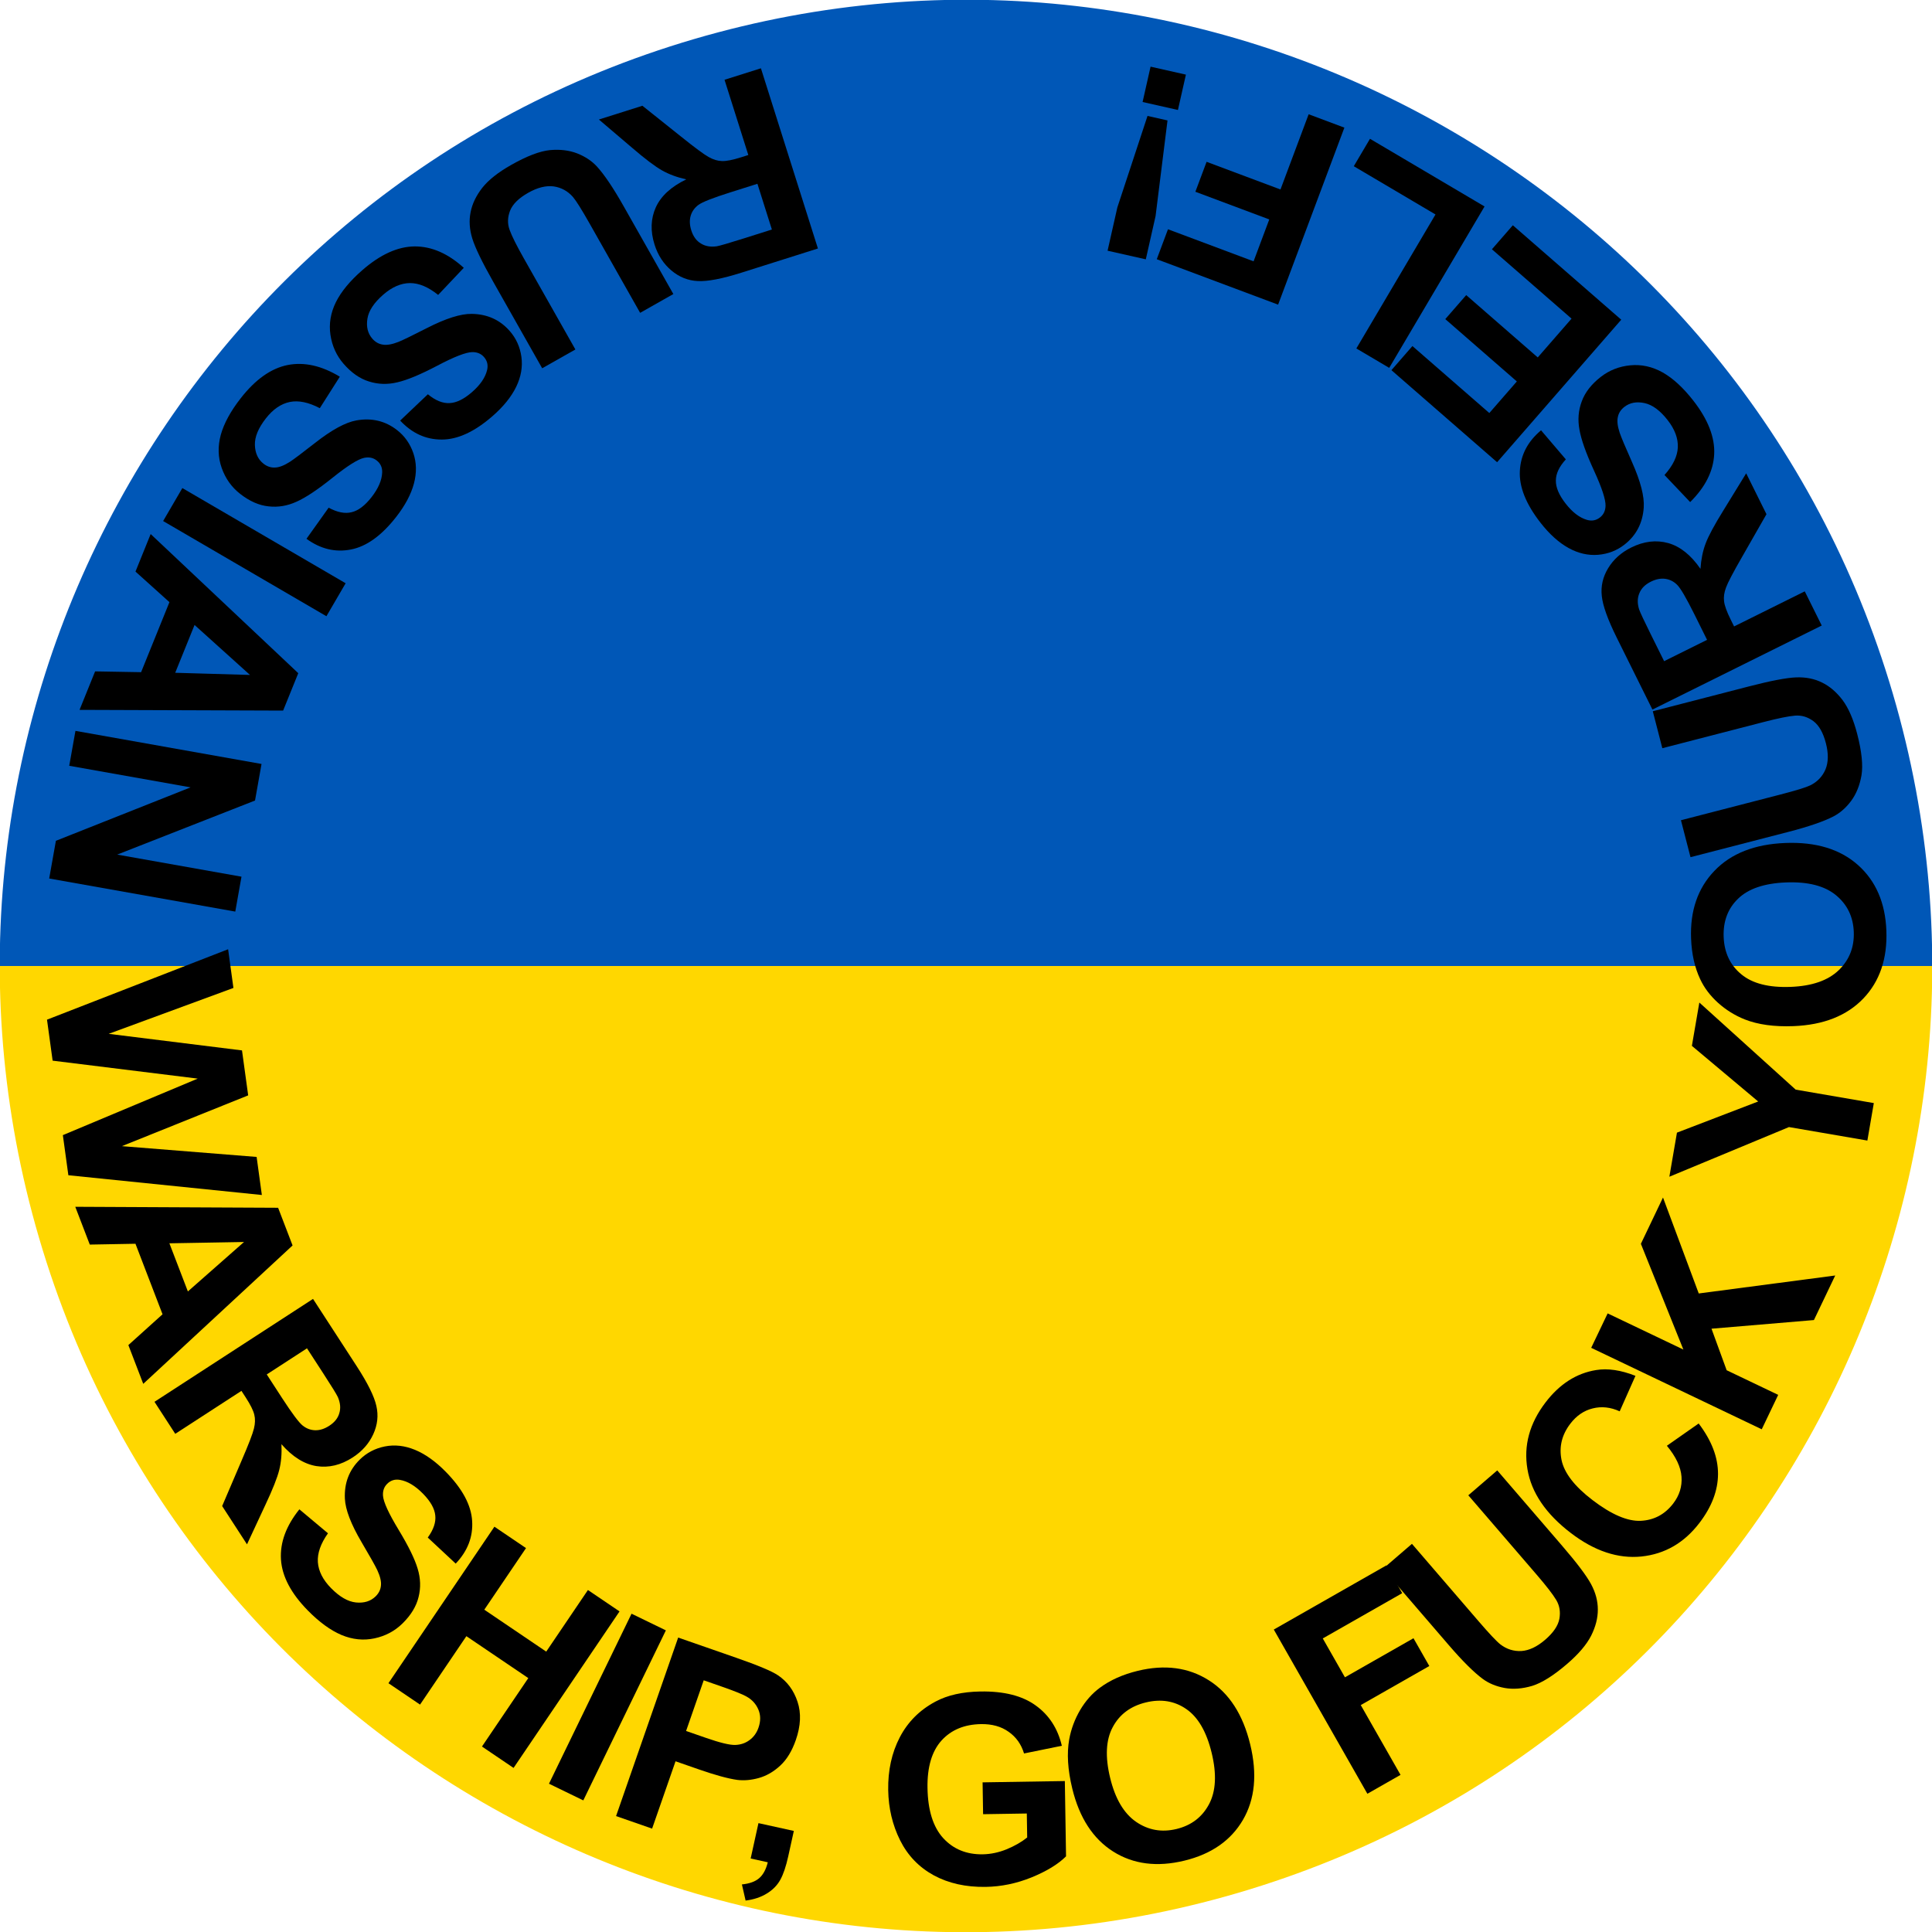
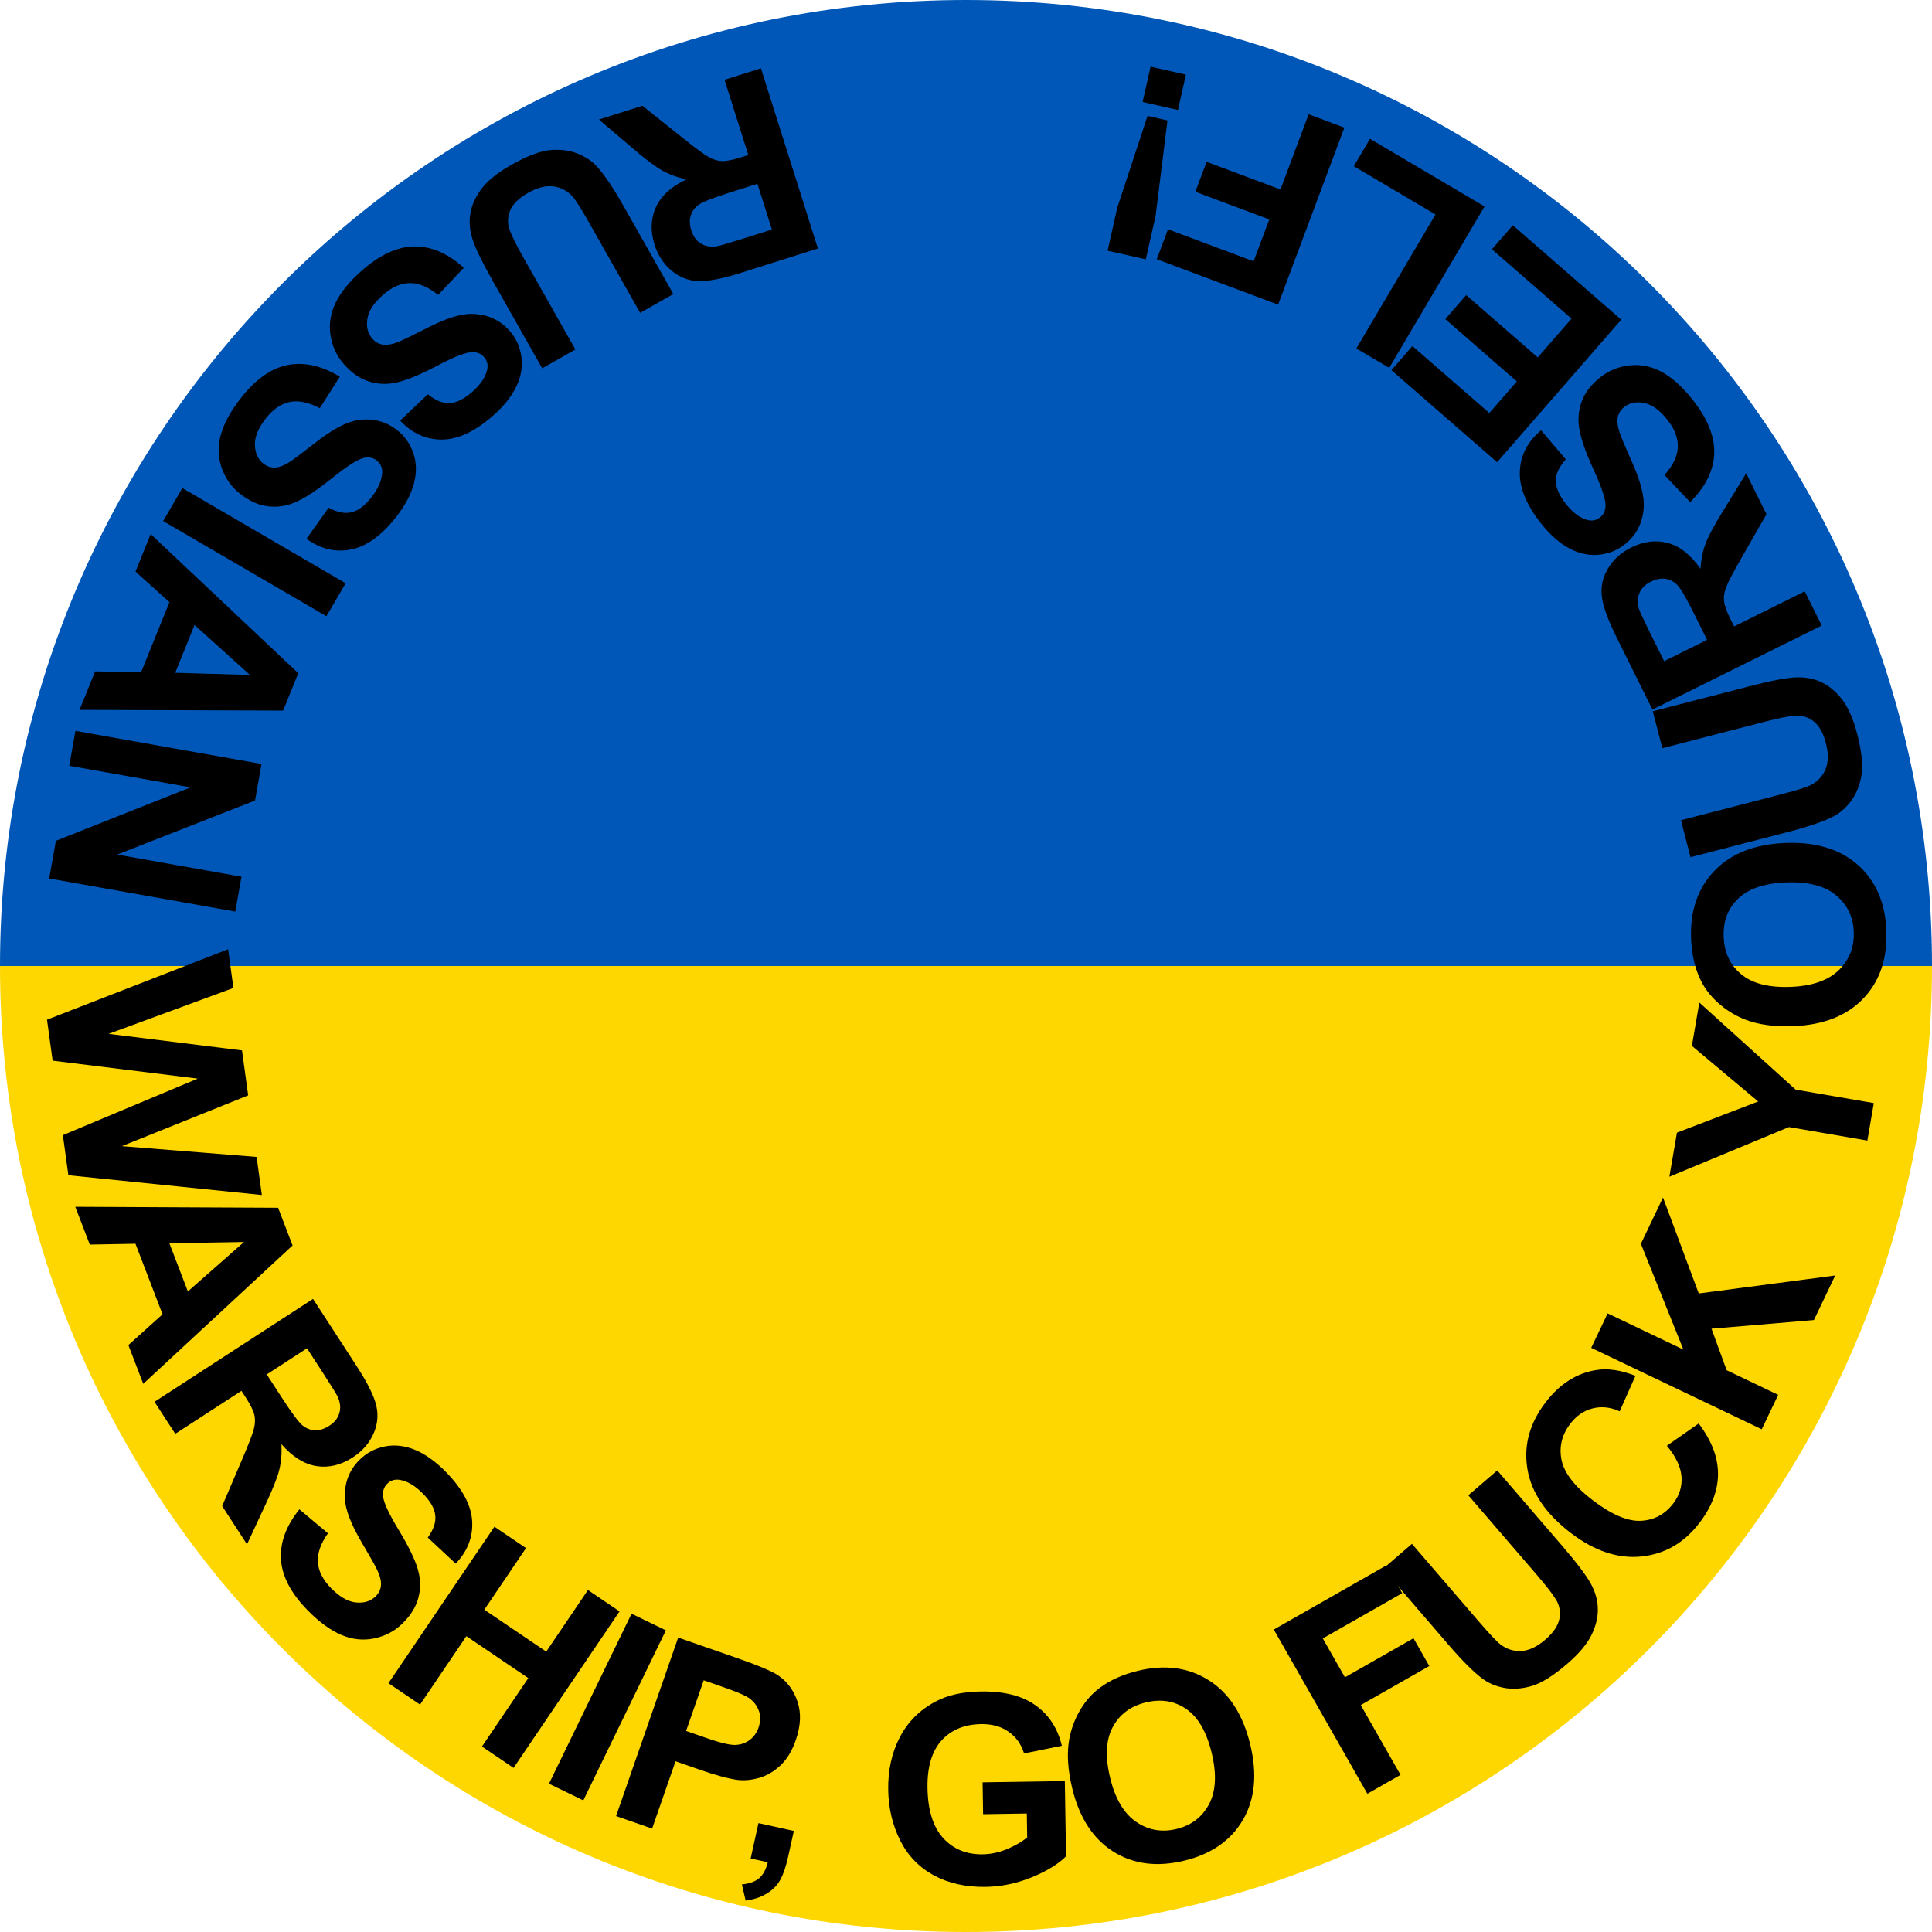
<svg xmlns="http://www.w3.org/2000/svg" width="400" height="400" version="1.1">
-   <defs>
-     <clipPath id="clipPath7591">
-       <path d="m215.45 8.108a200 300 90 0 0-203.29 248.26 200 300 90 0 0 372.39 135.52 200 300 90 0 0 203.29-248.26 200 300 90 0 0-372.39-135.52z" fill="#f00" fill-rule="evenodd" stroke-width="3.216" />
-     </clipPath>
-   </defs>
-   <g transform="scale(.66667 1)" clip-path="url(#clipPath7591)">
-     <path d="m0 0h600v200h-600z" fill="#0057b7" />
-     <path d="m0 200h600v200h-600z" fill="#ffd700" />
-   </g>
-   <path d="m161.63 13.915a190 190 0 0 0-147.72 224.45 190 190 0 0 0 224.45 147.72 190 190 0 0 0 147.72-224.45 190 190 0 0 0-224.45-147.72z" fill="none" stroke-width="2.495" />
-   <g aria-label="RUSSIAN WARSHIP, GO FUCK YOURSELF! ">
+   <path d="M0 200 A200 200 0 0 1 400 200z" fill="#0057b7" />
+   <path d="M400 200 A200 200 0 0 1 0 200z" fill="#ffd700" />
+   <g aria-label="RUSSIAN WARSHIP, GO FUCK YOURSELF!">
    <path d="m157.54 14.138 11.8 37.31-15.856 5.014q-5.981 1.891-9.001 1.727-3.037-0.131-5.479-2.187t-3.488-5.364q-1.328-4.199 0.271-7.729 1.607-3.504 6.294-5.77-2.894-0.653-5.011-1.859-2.143-1.198-6.217-4.697l-6.858-5.838 9.009-2.849 8.014 6.396q4.278 3.434 5.701 4.216 1.431 0.807 2.756 0.836 1.333 0.054 3.929-0.767l1.527-0.483-4.926-15.576zm-0.724 23.914-5.574 1.763q-5.421 1.714-6.625 2.599-1.204 0.885-1.613 2.246-0.409 1.361 0.122 3.041 0.596 1.883 1.976 2.707 1.363 0.857 3.292 0.583 0.956-0.163 5.537-1.611l5.879-1.859z" />
    <path d="m139.41 60.879-6.877 3.891-10.438-18.446q-2.485-4.391-3.476-5.547-1.625-1.841-3.997-2.185-2.382-0.308-5.263 1.322-2.927 1.656-3.744 3.683-0.803 2.049-0.119 3.963 0.684 1.913 2.971 5.955l10.661 18.841-6.877 3.891-10.122-17.888q-3.47-6.133-4.346-8.981-0.875-2.848-0.351-5.445 0.501-2.584 2.418-5.049 1.931-2.442 5.973-4.729 4.879-2.761 8.042-3.078 3.153-0.281 5.629 0.679 2.489 0.984 4.071 2.696 2.33 2.546 5.564 8.261z" />
    <path d="m96.023 55.448-5.309 5.61q-3.064-2.464-5.846-2.45-2.802 0.032-5.521 2.398-2.88 2.506-3.278 4.975-0.401 2.507 1.018 4.139 0.911 1.047 2.166 1.229 1.252 0.219 3.256-0.568 1.363-0.549 5.894-2.864 5.827-2.982 9.267-2.932 4.839 0.071 7.887 3.575 1.962 2.255 2.393 5.313 0.428 3.095-1.075 6.207-1.523 3.13-4.926 6.091-5.558 4.836-10.477 4.835-4.939 0.016-8.62-3.929l5.733-5.448q2.362 1.943 4.49 1.826 2.125-0.079 4.642-2.269 2.598-2.26 3.139-4.606 0.351-1.508-0.648-2.656-0.911-1.047-2.445-1.021-1.951 0.035-7.194 2.792-5.243 2.757-8.281 3.455-3.04 0.735-5.873-0.162-2.835-0.859-5.271-3.658-2.208-2.537-2.725-5.979t1.114-6.772q1.649-3.31 5.495-6.657 5.598-4.871 10.841-4.904 5.261-0.013 10.155 4.433z" />
    <path d="m70.354 77.993-4.143 6.519q-3.478-1.835-6.206-1.29-2.745 0.566-4.963 3.406-2.349 3.008-2.27 5.509 0.084 2.538 1.788 3.869 1.094 0.854 2.361 0.794 1.271-0.023 3.088-1.179 1.233-0.798 5.24-3.935 5.151-4.038 8.538-4.644 4.763-0.852 8.424 2.006 2.356 1.84 3.362 4.759 1.01 2.957 0.128 6.298-0.899 3.362-3.675 6.918-4.534 5.806-9.364 6.743-4.846 0.957-9.21-2.214l4.59-6.441q2.689 1.457 4.755 0.936 2.071-0.483 4.124-3.113 2.119-2.714 2.204-5.12 0.057-1.547-1.142-2.484-1.094-0.854-2.595-0.536-1.909 0.406-6.53 4.112-4.622 3.706-7.471 4.97-2.845 1.301-5.796 0.96-2.947-0.303-5.871-2.587-2.651-2.07-3.815-5.35-1.164-3.28-0.197-6.86 0.988-3.564 4.126-7.582 4.567-5.849 9.708-6.88 5.162-1.015 10.814 2.416z" />
    <path d="m37.754 101.05 33.807 19.708-3.979 6.826-33.807-19.708z" />
    <path d="m16.468 146.97 3.224-7.968 9.521 0.166 5.867-14.5-7.029-6.328 3.143-7.77 30.559 28.805-3.134 7.745zm19.808-7.679 15.483 0.448-11.479-10.345z" />
    <path d="m15.62 151.32 38.527 6.851-1.346 7.569-28.533 11.193 25.729 4.575-1.285 7.227-38.527-6.851 1.388-7.805 27.886-11.064-25.124-4.467z" />
    <path d="m9.731 211.11 37.497-14.579 1.1 8.013-25.827 9.501 27.603 3.431 1.278 9.309-26.146 10.514 27.896 2.232 1.082 7.88-40.061-4.091-1.14-8.304 27.923-11.701-30.04-3.716z" />
    <path d="m29.658 286.51-3.081-8.024 7.074-6.376-5.606-14.603-9.456 0.171-3.004-7.825 41.995 0.203 2.994 7.8zm9.239-19.13 11.624-10.238-15.45 0.271z" />
    <path d="m31.985 290.23 32.824-21.305 9.054 13.949q3.415 5.262 4.06 8.216 0.682 2.962-0.65 5.863-1.331 2.901-4.242 4.79-3.694 2.398-7.522 1.796-3.805-0.617-7.237-4.531 0.141 2.963-0.458 5.325-0.585 2.384-2.873 7.243l-3.802 8.164-5.144-7.926 4.032-9.427q2.172-5.037 2.547-6.617 0.397-1.594 0.072-2.879-0.302-1.299-1.785-3.583l-0.872-1.343-13.703 8.894zm23.244-5.667 3.183 4.903q3.095 4.769 4.269 5.694 1.173 0.925 2.594 0.957 1.421 0.032 2.899-0.927 1.657-1.075 2.083-2.625 0.463-1.542-0.314-3.328-0.411-0.879-3.027-4.909l-3.357-5.172z" />
    <path d="m61.984 312.49 5.92 4.961q-2.275 3.207-2.092 5.984 0.201 2.795 2.726 5.366 2.675 2.723 5.164 2.972 2.527 0.249 4.07-1.266 0.99-0.973 1.096-2.236 0.143-1.263-0.764-3.216-0.63-1.327-3.214-5.71-3.328-5.636-3.486-9.073-0.221-4.834 3.093-8.089 2.133-2.095 5.159-2.709 3.063-0.614 6.26 0.698 3.216 1.331 6.377 4.55 5.162 5.256 5.458 10.166 0.314 4.929-3.402 8.841l-5.784-5.394q1.797-2.475 1.551-4.592-0.207-2.116-2.546-4.496-2.413-2.457-4.787-2.856-1.527-0.259-2.612 0.807-0.99 0.973-0.872 2.503 0.152 1.946 3.221 7.013 3.069 5.067 3.948 8.058 0.917 2.991 0.193 5.872-0.687 2.882-3.334 5.482-2.4 2.357-5.804 3.081-3.404 0.724-6.827-0.703-3.403-1.446-6.976-5.084-5.2-5.294-5.549-10.526-0.33-5.25 3.812-10.404z" />
    <path d="m80.423 348.49 21.939-32.404 6.543 4.43-8.635 12.754 12.82 8.68 8.635-12.754 6.543 4.43-21.939 32.404-6.543-4.43 9.592-14.168-12.82-8.68-9.592 14.168z" />
    <path d="m113.66 369.3 17.094-35.201 7.107 3.451-17.094 35.201z" />
    <path d="m127.55 376 12.859-36.959 11.975 4.167q6.807 2.368 8.681 3.642 2.887 1.937 4.056 5.481 1.178 3.519-0.357 7.931-1.184 3.403-3.227 5.293t-4.423 2.559q-2.347 0.653-4.462 0.397-2.857-0.4-7.924-2.163l-4.866-1.693-4.851 13.941zm18.146-28.11-3.649 10.488 4.084 1.421q4.412 1.535 6.101 1.473 1.689-0.062 2.951-1.008 1.287-0.937 1.857-2.576 0.702-2.017-0.027-3.74-0.729-1.723-2.43-2.683-1.248-0.717-5.282-2.12z" />
    <path d="m157.03 377.46 7.325 1.615-1.155 5.239q-0.701 3.18-1.651 4.884-0.956 1.73-2.815 2.851-1.834 1.126-4.364 1.443l-0.767-3.34q2.377-0.241 3.597-1.312 1.22-1.07 1.761-3.275l-3.545-0.782z" />
    <path d="m203.54 375.61-0.105-6.592 17.028-0.271 0.249 15.587q-2.444 2.442-7.138 4.359-4.668 1.89-9.499 1.967-6.139 0.098-10.743-2.392-4.605-2.516-6.977-7.257-2.372-4.768-2.462-10.399-0.098-6.112 2.389-10.903 2.486-4.792 7.384-7.406 3.732-2.008 9.337-2.098 7.286-0.116 11.419 2.888 4.159 2.977 5.419 8.35l-7.823 1.593q-0.873-2.869-3.195-4.487-2.295-1.645-5.712-1.591-5.178 0.083-8.195 3.414-2.99 3.331-2.887 9.79 0.111 6.966 3.263 10.413 3.151 3.42 8.169 3.34 2.482-0.04 4.949-1.04 2.493-1.028 4.259-2.444l-0.079-4.964z" />
    <path d="m222 370.29q-1.411-5.81-0.631-10.175 0.591-3.22 2.262-6.07 1.696-2.857 4.097-4.621 3.188-2.367 7.831-3.495 8.404-2.041 14.703 1.951 6.324 3.985 8.579 13.272 2.236 9.208-1.504 15.638-3.746 6.404-12.125 8.438-8.482 2.06-14.742-1.886-6.266-3.972-8.471-13.051zm7.848-2.181q1.569 6.459 5.364 9.081 3.789 2.596 8.38 1.481 4.591-1.115 6.722-5.121 2.151-4.038 0.544-10.653-1.587-6.537-5.248-9.054-3.634-2.523-8.381-1.371-4.747 1.153-6.858 5.127-2.118 3.948-0.524 10.51z" />
    <path d="m283.1 371.38-19.374-33.999 23.308-13.282 3.277 5.752-16.443 9.37 4.586 8.047 14.193-8.088 3.277 5.752-14.193 8.088 8.233 14.448z" />
    <path d="m286.34 324.79 5.988-5.155 13.829 16.061q3.292 3.823 4.489 4.764 1.952 1.49 4.346 1.366 2.397-0.162 4.905-2.321 2.549-2.194 2.955-4.341 0.389-2.167-0.654-3.91-1.043-1.744-4.074-5.263l-14.125-16.405 5.988-5.155 13.411 15.576q4.598 5.34 6.011 7.963 1.413 2.623 1.404 5.272 0.012 2.632-1.389 5.423-1.418 2.771-4.938 5.801-4.248 3.657-7.289 4.585-3.038 0.89-5.654 0.429-2.633-0.481-4.518-1.852-2.781-2.044-7.066-7.02z" />
    <path d="m345.11 299.33 6.581-4.612q4.021 5.29 4.006 10.452-0.019 5.125-3.844 10.131-4.732 6.193-12 6.955-7.289 0.746-14.627-4.862-7.763-5.932-8.984-13.214-1.242-7.299 3.749-13.831 4.36-5.705 10.455-6.692 3.614-0.598 8.158 1.194l-3.264 7.349q-2.839-1.296-5.584-0.605-2.729 0.67-4.641 3.172-2.642 3.457-1.813 7.517 0.845 4.038 6.402 8.285 5.896 4.505 10.02 4.297 4.123-0.209 6.716-3.602 1.912-2.503 1.699-5.521t-3.028-6.412z" />
    <path d="m364.75 295.92-35.31-16.868 3.406-7.129 15.68 7.49-8.799-21.894 4.579-9.586 7.402 19.865 28.253-3.72-4.407 9.225-21.208 1.791 3.14 8.6 10.67 5.097z" />
    <path d="m386.62 236.14-16.231-2.793-24.765 10.283 1.571-9.128 16.819-6.45-13.727-11.517 1.544-8.97 19.946 18.032 16.178 2.784z" />
    <path d="m371.31 212.45q-5.975 0.231-10.098-1.399-3.039-1.218-5.502-3.42-2.464-2.229-3.717-4.931-1.688-3.594-1.873-8.369-0.335-8.642 4.826-14.024 5.16-5.409 14.709-5.779 9.469-0.367 15.029 4.574 5.534 4.941 5.867 13.557 0.338 8.722-4.771 14.075-5.135 5.354-14.471 5.716zm-0.582-8.125q6.642-0.257 9.964-3.458 3.295-3.2 3.113-7.921-0.183-4.721-3.687-7.604-3.532-2.909-10.333-2.645-6.722 0.26-9.914 3.349-3.194 3.062-3.005 7.943 0.189 4.881 3.665 7.738 3.45 2.858 10.198 2.597z" />
    <path d="m350 177.47-1.977-7.65 20.52-5.303q4.885-1.262 6.258-1.921 2.199-1.092 3.146-3.294 0.915-2.221 0.086-5.426-0.842-3.256-2.587-4.57-1.771-1.307-3.796-1.142-2.025 0.165-6.522 1.327l-20.959 5.417-1.977-7.65 19.9-5.143q6.823-1.763 9.8-1.871 2.977-0.108 5.35 1.071 2.366 1.153 4.25 3.644 1.858 2.497 3.021 6.994 1.403 5.427 0.89 8.565-0.545 3.118-2.114 5.261-1.595 2.149-3.658 3.234-3.063 1.591-9.42 3.234z" />
    <path d="m377.17 129.51-35.051 17.398-7.394-14.896q-2.789-5.619-3.091-8.628-0.337-3.021 1.318-5.75 1.655-2.729 4.764-4.272 3.945-1.958 7.678-0.921 3.709 1.049 6.669 5.332 0.2-2.96 1.066-5.237 0.854-2.301 3.685-6.865l4.714-7.674 4.201 8.464-5.087 8.902q-2.736 4.755-3.289 6.282-0.577 1.538-0.402 2.852 0.151 1.325 1.362 3.764l0.712 1.435 14.633-7.263zm-23.74 2.963-2.599-5.236q-2.528-5.093-3.587-6.146-1.059-1.054-2.467-1.249-1.408-0.195-2.986 0.588-1.769 0.878-2.37 2.369-0.637 1.478-0.069 3.342 0.308 0.92 2.444 5.224l2.741 5.523z" />
    <path d="m349.93 103.95-5.315-5.604q2.626-2.927 2.761-5.706 0.119-2.8-2.096-5.642-2.346-3.011-4.791-3.542-2.482-0.536-4.188 0.793-1.095 0.853-1.344 2.097-0.287 1.239 0.392 3.282 0.474 1.39 2.542 6.04 2.663 5.979 2.428 9.411-0.332 4.828-3.996 7.683-2.358 1.838-5.434 2.103-3.113 0.261-6.14-1.408-3.043-1.69-5.816-5.248-4.529-5.811-4.262-10.723 0.25-4.933 4.388-8.395l5.131 6.019q-2.067 2.254-2.065 4.385-0.035 2.126 2.016 4.758 2.117 2.716 4.431 3.383 1.487 0.432 2.687-0.504 1.095-0.853 1.152-2.387 0.071-1.95-2.4-7.335-2.471-5.384-3.003-8.455-0.57-3.076 0.479-5.856 1.011-2.785 3.937-5.066 2.653-2.067 6.117-2.399 3.465-0.331 6.702 1.478 3.216 1.825 6.35 5.846 4.562 5.853 4.312 11.09-0.271 5.254-4.974 9.901z" />
    <path d="m335.66 66.19-25.702 29.507-21.879-19.058 4.348-4.992 15.921 13.868 5.698-6.542-14.814-12.904 4.33-4.972 14.814 12.904 6.995-8.031-16.485-14.359 4.33-4.972z" />
    <path d="m307.36 42.746-19.738 33.417-6.803-4.018 16.385-27.741-16.916-9.991 3.353-5.677z" />
    <path d="m278.34 26.427-13.721 36.647-25.123-9.406 2.321-6.2 17.724 6.636 3.248-8.674-15.299-5.728 2.321-6.2 15.299 5.728 5.831-15.574z" />
    <path d="m241.72 24.935-2.471 19.801-2.022 8.957-7.915-1.786 2.022-8.957 6.247-18.949zm3.81-9.484-1.651 7.317-7.317-1.651 1.651-7.317z" />
  </g>
</svg>
